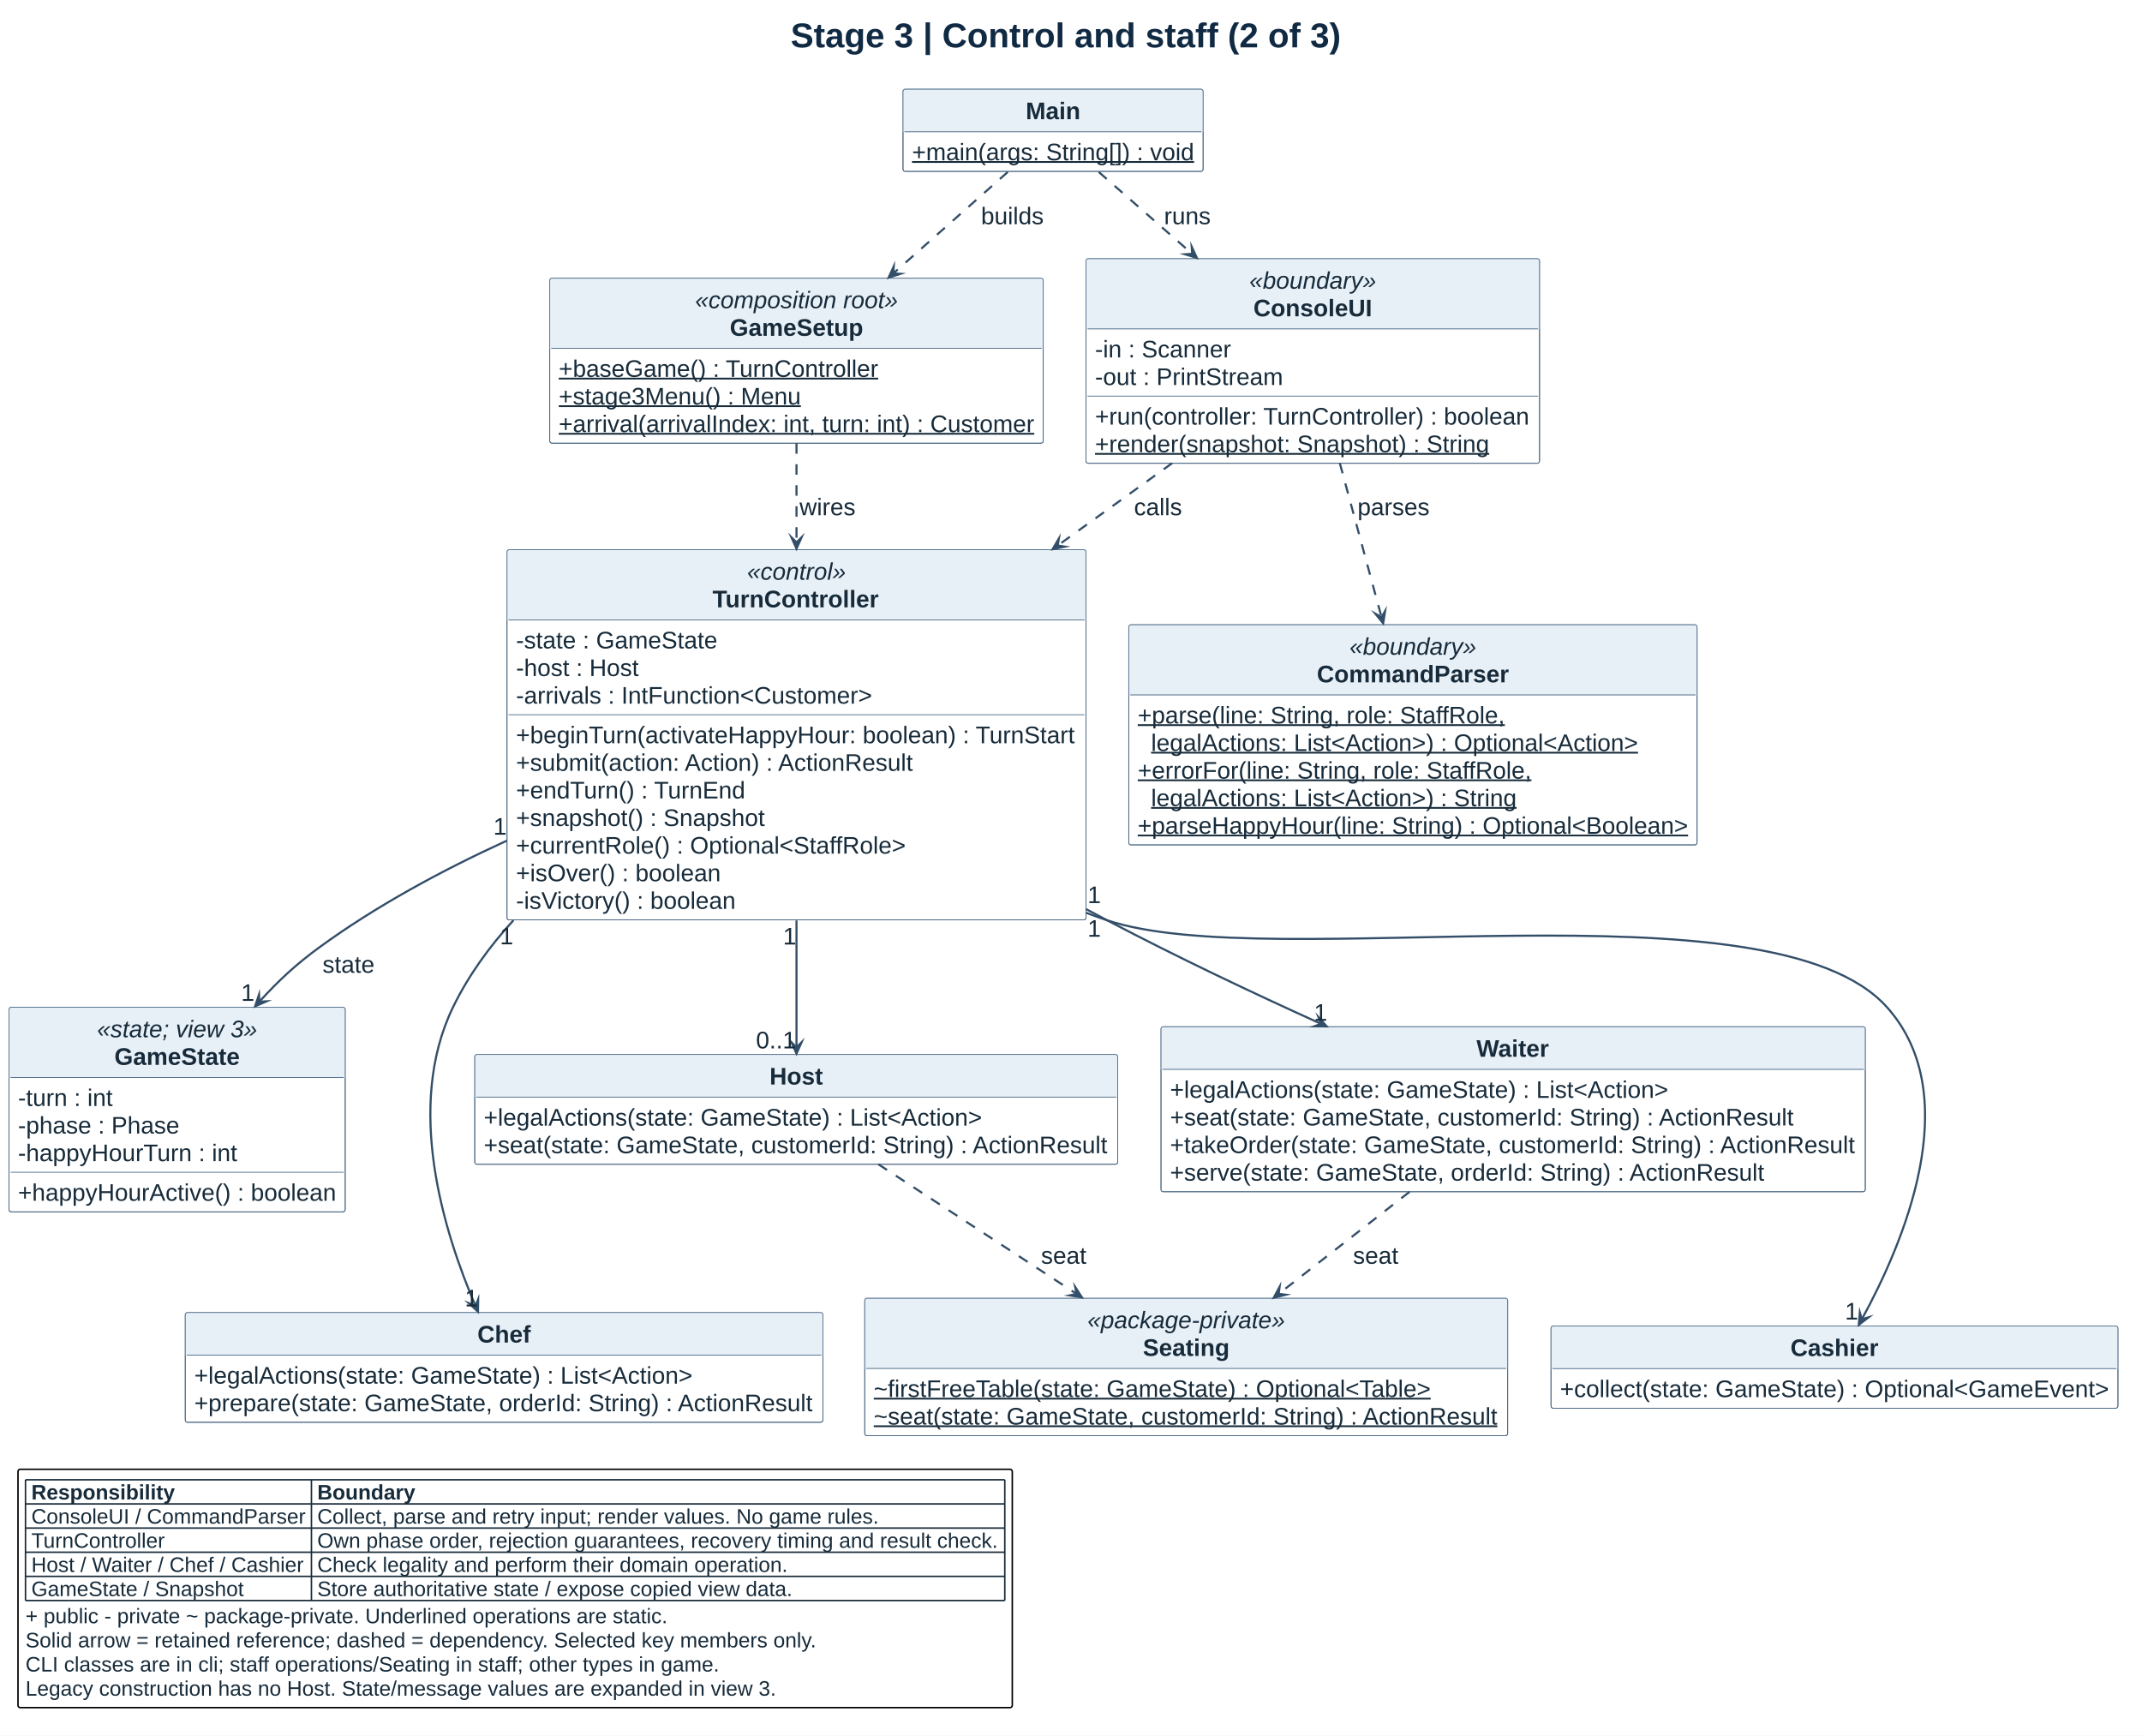
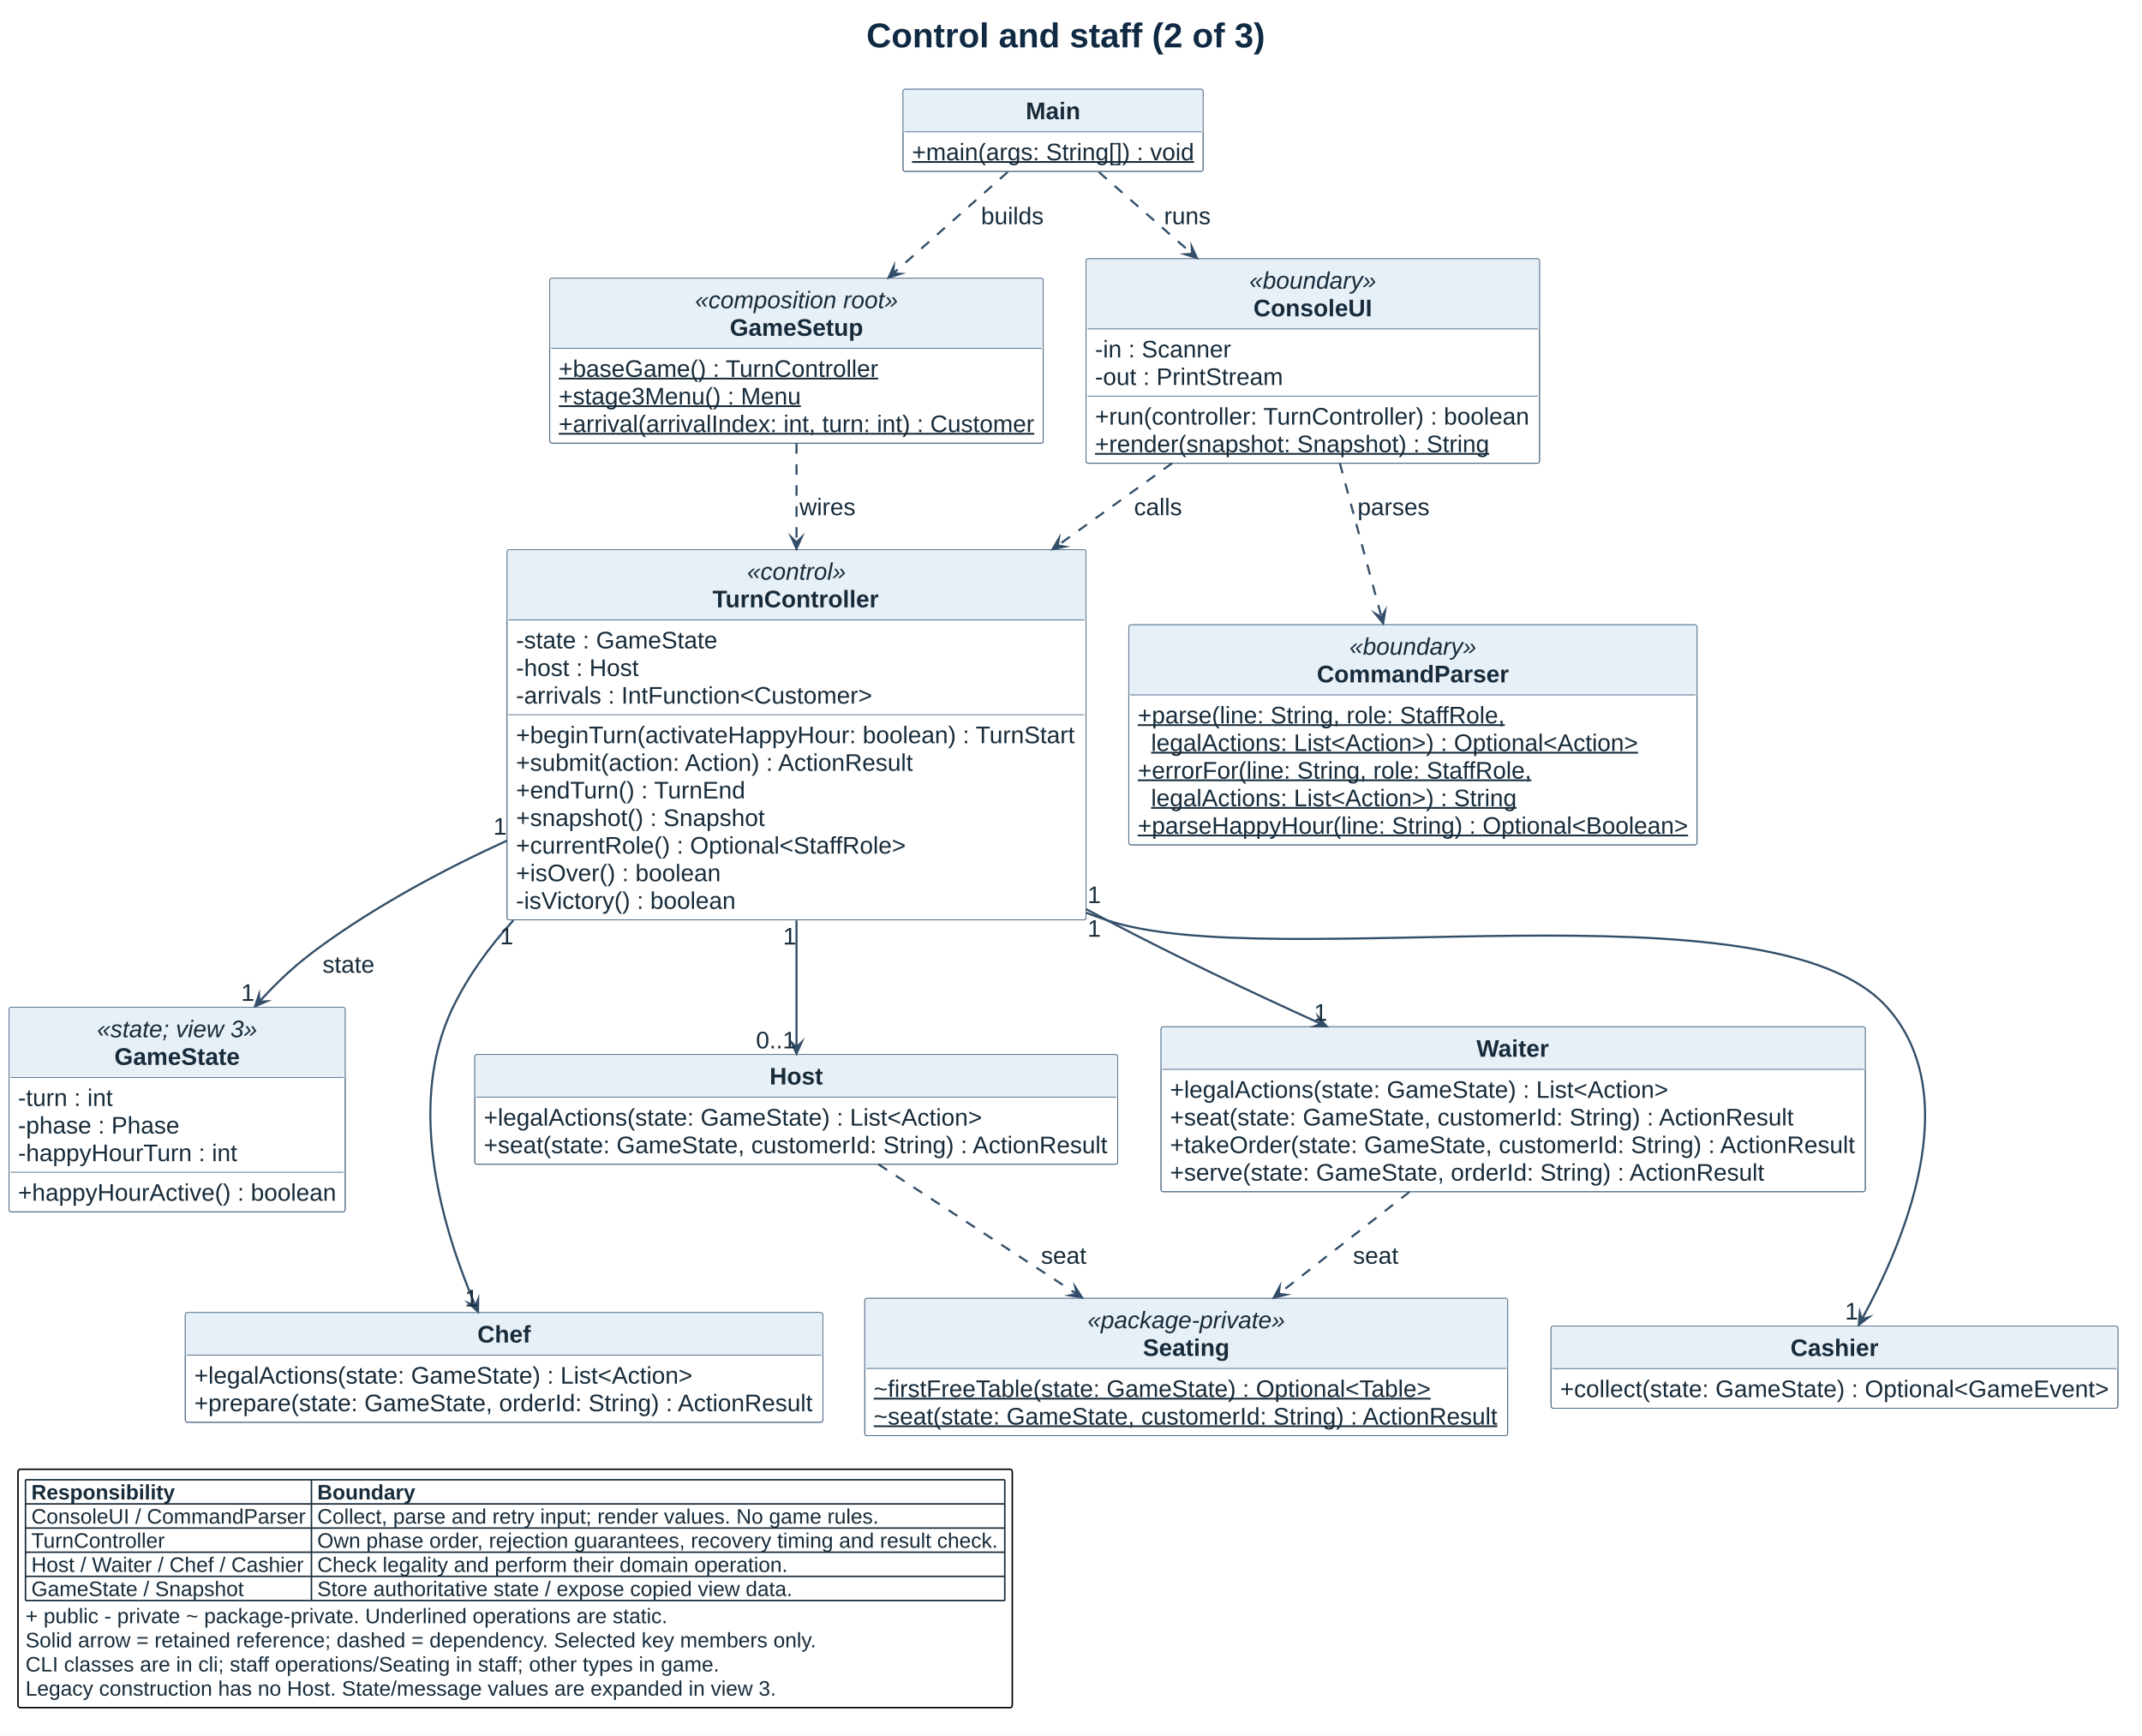
<svg xmlns="http://www.w3.org/2000/svg" version="1.1" data-diagram-type="CLASS" style="width:1428px;height:1157px;background:#FFFFFF;" width="1428px" height="1157px" viewBox="0 0 1428 1157" zoomAndPan="magnify" preserveAspectRatio="none" contentStyleType="text/css">
  <rect width="100%" height="100%" fill="#FFFFFF" />
  <defs />
  <g font-family="sans-serif" lengthAdjust="spacing">
    <g class="title" data-source-line="3">
-       <text x="527.101" y="31.574" fill="#102A43" font-size="23" textLength="366.798" font-weight="700" font-family="Arial">Stage 3 | Control and staff (2 of 3)</text>
+       <text x="577.615" y="31.574" fill="#102A43" font-size="23" textLength="265.769" font-weight="700" font-family="Arial">Control and staff (2 of 3)</text>
    </g>
    <g class="entity" data-qualified-name="Main" id="ent0001" data-source-line="6">
      <rect x="602" y="59.448" width="200.07" height="54.797" fill="#FFF" style="stroke:#486581;stroke-width:0.5;" rx="1.5" ry="1.5" />
      <rect x="602" y="59.448" width="200.07" height="28.398" fill="#E7EFF7" style="stroke:#E7EFF7;stroke-width:0.5;" rx="1.5" ry="1.5" />
      <rect x="602" y="86.346" width="200.07" height="1.5" fill="#E7EFF7" style="stroke:#E7EFF7;stroke-width:0.5;" />
      <rect x="602" y="59.448" width="200.07" height="54.797" fill="none" style="stroke:#486581;stroke-width:0.5;" rx="1.5" ry="1.5" />
      <text x="683.813" y="79.456" fill="#172B3A" font-size="16" textLength="36.445" font-weight="700" font-family="Arial">Main</text>
      <line x1="603" y1="87.846" x2="801.07" y2="87.846" style="stroke:#486581;stroke-width:0.5;" />
      <text x="608" y="106.854" fill="#172B3A" font-size="16" textLength="188.07" text-decoration="underline" font-family="Arial">+main(args: String[]) : void</text>
    </g>
    <g class="entity" data-qualified-name="GameSetup" id="ent0002" data-source-line="9">
      <rect x="366.5" y="185.448" width="328.992" height="109.992" fill="#FFF" style="stroke:#486581;stroke-width:0.5;" rx="1.5" ry="1.5" />
      <rect x="366.5" y="185.448" width="328.992" height="46.797" fill="#E7EFF7" style="stroke:#E7EFF7;stroke-width:0.5;" rx="1.5" ry="1.5" />
      <rect x="366.5" y="230.745" width="328.992" height="1.5" fill="#E7EFF7" style="stroke:#E7EFF7;stroke-width:0.5;" />
      <rect x="366.5" y="185.448" width="328.992" height="109.992" fill="none" style="stroke:#486581;stroke-width:0.5;" rx="1.5" ry="1.5" />
      <text x="463.402" y="205.456" fill="#172B3A" font-size="16" textLength="135.188" font-style="italic" font-family="Arial">«composition root»</text>
      <text x="486.539" y="223.854" fill="#172B3A" font-size="16" textLength="88.914" font-weight="700" font-family="Arial">GameSetup</text>
      <line x1="367.5" y1="232.245" x2="694.492" y2="232.245" style="stroke:#486581;stroke-width:0.5;" />
      <text x="372.5" y="251.252" fill="#172B3A" font-size="16" textLength="213.859" text-decoration="underline" font-family="Arial">+baseGame() : TurnController</text>
      <text x="372.5" y="269.651" fill="#172B3A" font-size="16" textLength="161.422" text-decoration="underline" font-family="Arial">+stage3Menu() : Menu</text>
      <text x="372.5" y="288.049" fill="#172B3A" font-size="16" textLength="316.992" text-decoration="underline" font-family="Arial">+arrival(arrivalIndex: int, turn: int) : Customer</text>
    </g>
    <g class="entity" data-qualified-name="ConsoleUI" id="ent0003" data-source-line="14">
      <rect x="724" y="172.448" width="302.359" height="136.391" fill="#FFF" style="stroke:#486581;stroke-width:0.5;" rx="1.5" ry="1.5" />
      <rect x="724" y="172.448" width="302.359" height="46.797" fill="#E7EFF7" style="stroke:#E7EFF7;stroke-width:0.5;" rx="1.5" ry="1.5" />
      <rect x="724" y="217.745" width="302.359" height="1.5" fill="#E7EFF7" style="stroke:#E7EFF7;stroke-width:0.5;" />
      <rect x="724" y="172.448" width="302.359" height="136.391" fill="none" style="stroke:#486581;stroke-width:0.5;" rx="1.5" ry="1.5" />
      <text x="832.922" y="192.456" fill="#172B3A" font-size="16" textLength="84.516" font-style="italic" font-family="Arial">«boundary»</text>
      <text x="835.621" y="210.854" fill="#172B3A" font-size="16" textLength="79.117" font-weight="700" font-family="Arial">ConsoleUI</text>
      <line x1="725" y1="219.245" x2="1025.359" y2="219.245" style="stroke:#486581;stroke-width:0.5;" />
      <text x="730" y="238.252" fill="#172B3A" font-size="16" textLength="90.711" font-family="Arial">-in : Scanner</text>
      <text x="730" y="256.651" fill="#172B3A" font-size="16" textLength="125.375" font-family="Arial">-out : PrintStream</text>
      <line x1="725" y1="264.042" x2="1025.359" y2="264.042" style="stroke:#486581;stroke-width:0.5;" />
      <text x="730" y="283.049" fill="#172B3A" font-size="16" textLength="290.359" font-family="Arial">+run(controller: TurnController) : boolean</text>
      <text x="730" y="301.448" fill="#172B3A" font-size="16" textLength="262.82" text-decoration="underline" font-family="Arial">+render(snapshot: Snapshot) : String</text>
    </g>
    <g class="entity" data-qualified-name="CommandParser" id="ent0004" data-source-line="20">
      <rect x="752.5" y="416.448" width="378.883" height="146.789" fill="#FFF" style="stroke:#486581;stroke-width:0.5;" rx="1.5" ry="1.5" />
      <rect x="752.5" y="416.448" width="378.883" height="46.797" fill="#E7EFF7" style="stroke:#E7EFF7;stroke-width:0.5;" rx="1.5" ry="1.5" />
      <rect x="752.5" y="461.745" width="378.883" height="1.5" fill="#E7EFF7" style="stroke:#E7EFF7;stroke-width:0.5;" />
      <rect x="752.5" y="416.448" width="378.883" height="146.789" fill="none" style="stroke:#486581;stroke-width:0.5;" rx="1.5" ry="1.5" />
      <text x="899.684" y="436.456" fill="#172B3A" font-size="16" textLength="84.516" font-style="italic" font-family="Arial">«boundary»</text>
      <text x="877.918" y="454.854" fill="#172B3A" font-size="16" textLength="128.047" font-weight="700" font-family="Arial">CommandParser</text>
      <line x1="753.5" y1="463.245" x2="1130.383" y2="463.245" style="stroke:#486581;stroke-width:0.5;" />
      <text x="758.5" y="482.252" fill="#172B3A" font-size="16" textLength="245.008" text-decoration="underline" font-family="Arial">+parse(line: String, role: StaffRole,</text>
      <text x="767.391" y="500.651" fill="#172B3A" font-size="16" textLength="324.633" text-decoration="underline" font-family="Arial">legalActions: List&lt;Action&gt;) : Optional&lt;Action&gt;</text>
      <text x="758.5" y="519.049" fill="#172B3A" font-size="16" textLength="262.766" text-decoration="underline" font-family="Arial">+errorFor(line: String, role: StaffRole,</text>
      <text x="767.391" y="537.448" fill="#172B3A" font-size="16" textLength="243.68" text-decoration="underline" font-family="Arial">legalActions: List&lt;Action&gt;) : String</text>
      <text x="758.5" y="555.846" fill="#172B3A" font-size="16" textLength="366.883" text-decoration="underline" font-family="Arial">+parseHappyHour(line: String) : Optional&lt;Boolean&gt;</text>
    </g>
    <g class="entity" data-qualified-name="TurnController" id="ent0005" data-source-line="25">
      <rect x="338" y="366.448" width="385.977" height="246.781" fill="#FFF" style="stroke:#486581;stroke-width:0.5;" rx="1.5" ry="1.5" />
      <rect x="338" y="366.448" width="385.977" height="46.797" fill="#E7EFF7" style="stroke:#E7EFF7;stroke-width:0.5;" rx="1.5" ry="1.5" />
      <rect x="338" y="411.745" width="385.977" height="1.5" fill="#E7EFF7" style="stroke:#E7EFF7;stroke-width:0.5;" />
      <rect x="338" y="366.448" width="385.977" height="246.781" fill="none" style="stroke:#486581;stroke-width:0.5;" rx="1.5" ry="1.5" />
      <text x="498.078" y="386.456" fill="#172B3A" font-size="16" textLength="65.82" font-style="italic" font-family="Arial">«control»</text>
      <text x="474.992" y="404.854" fill="#172B3A" font-size="16" textLength="111.992" font-weight="700" font-family="Arial">TurnController</text>
      <line x1="339" y1="413.245" x2="722.977" y2="413.245" style="stroke:#486581;stroke-width:0.5;" />
      <text x="344" y="432.252" fill="#172B3A" font-size="16" textLength="134.281" font-family="Arial">-state : GameState</text>
      <text x="344" y="450.651" fill="#172B3A" font-size="16" textLength="81.805" font-family="Arial">-host : Host</text>
      <text x="344" y="469.049" fill="#172B3A" font-size="16" textLength="237.422" font-family="Arial">-arrivals : IntFunction&lt;Customer&gt;</text>
      <line x1="339" y1="476.44" x2="722.977" y2="476.44" style="stroke:#486581;stroke-width:0.5;" />
      <text x="344" y="495.448" fill="#172B3A" font-size="16" textLength="373.977" font-family="Arial">+beginTurn(activateHappyHour: boolean) : TurnStart</text>
      <text x="344" y="513.846" fill="#172B3A" font-size="16" textLength="266.336" font-family="Arial">+submit(action: Action) : ActionResult</text>
      <text x="344" y="532.245" fill="#172B3A" font-size="16" textLength="154.297" font-family="Arial">+endTurn() : TurnEnd</text>
      <text x="344" y="550.643" fill="#172B3A" font-size="16" textLength="165.883" font-family="Arial">+snapshot() : Snapshot</text>
      <text x="344" y="569.042" fill="#172B3A" font-size="16" textLength="260.133" font-family="Arial">+currentRole() : Optional&lt;StaffRole&gt;</text>
      <text x="344" y="587.44" fill="#172B3A" font-size="16" textLength="136.508" font-family="Arial">+isOver() : boolean</text>
      <text x="344" y="605.838" fill="#172B3A" font-size="16" textLength="146.719" font-family="Arial">-isVictory() : boolean</text>
    </g>
    <g class="entity" data-qualified-name="GameState" id="ent0006" data-source-line="37">
      <rect x="6" y="671.448" width="224.125" height="136.391" fill="#FFF" style="stroke:#486581;stroke-width:0.5;" rx="1.5" ry="1.5" />
      <rect x="6" y="671.448" width="224.125" height="46.797" fill="#E7EFF7" style="stroke:#E7EFF7;stroke-width:0.5;" rx="1.5" ry="1.5" />
      <rect x="6" y="716.745" width="224.125" height="1.5" fill="#E7EFF7" style="stroke:#E7EFF7;stroke-width:0.5;" />
      <rect x="6" y="671.448" width="224.125" height="136.391" fill="none" style="stroke:#486581;stroke-width:0.5;" rx="1.5" ry="1.5" />
      <text x="64.699" y="691.456" fill="#172B3A" font-size="16" textLength="106.727" font-style="italic" font-family="Arial">«state; view 3»</text>
      <text x="76.266" y="709.854" fill="#172B3A" font-size="16" textLength="83.594" font-weight="700" font-family="Arial">GameState</text>
      <line x1="7" y1="718.245" x2="229.125" y2="718.245" style="stroke:#486581;stroke-width:0.5;" />
      <text x="12" y="737.252" fill="#172B3A" font-size="16" textLength="63.133" font-family="Arial">-turn : int</text>
      <text x="12" y="755.651" fill="#172B3A" font-size="16" textLength="107.625" font-family="Arial">-phase : Phase</text>
      <text x="12" y="774.049" fill="#172B3A" font-size="16" textLength="146.734" font-family="Arial">-happyHourTurn : int</text>
      <line x1="7" y1="781.44" x2="229.125" y2="781.44" style="stroke:#486581;stroke-width:0.5;" />
      <text x="12" y="800.448" fill="#172B3A" font-size="16" textLength="212.125" font-family="Arial">+happyHourActive() : boolean</text>
    </g>
    <g class="entity" data-qualified-name="Host" id="ent0007" data-source-line="43">
      <rect x="316.5" y="702.948" width="428.625" height="73.195" fill="#FFF" style="stroke:#486581;stroke-width:0.5;" rx="1.5" ry="1.5" />
      <rect x="316.5" y="702.948" width="428.625" height="28.398" fill="#E7EFF7" style="stroke:#E7EFF7;stroke-width:0.5;" rx="1.5" ry="1.5" />
      <rect x="316.5" y="729.846" width="428.625" height="1.5" fill="#E7EFF7" style="stroke:#E7EFF7;stroke-width:0.5;" />
      <rect x="316.5" y="702.948" width="428.625" height="73.195" fill="none" style="stroke:#486581;stroke-width:0.5;" rx="1.5" ry="1.5" />
      <text x="513.035" y="722.956" fill="#172B3A" font-size="16" textLength="35.555" font-weight="700" font-family="Arial">Host</text>
      <line x1="317.5" y1="731.346" x2="744.125" y2="731.346" style="stroke:#486581;stroke-width:0.5;" />
      <text x="322.5" y="750.354" fill="#172B3A" font-size="16" textLength="332.172" font-family="Arial">+legalActions(state: GameState) : List&lt;Action&gt;</text>
      <text x="322.5" y="768.752" fill="#172B3A" font-size="16" textLength="416.625" font-family="Arial">+seat(state: GameState, customerId: String) : ActionResult</text>
    </g>
    <g class="entity" data-qualified-name="Waiter" id="ent0008" data-source-line="47">
      <rect x="774" y="684.448" width="469.523" height="109.992" fill="#FFF" style="stroke:#486581;stroke-width:0.5;" rx="1.5" ry="1.5" />
      <rect x="774" y="684.448" width="469.523" height="28.398" fill="#E7EFF7" style="stroke:#E7EFF7;stroke-width:0.5;" rx="1.5" ry="1.5" />
      <rect x="774" y="711.346" width="469.523" height="1.5" fill="#E7EFF7" style="stroke:#E7EFF7;stroke-width:0.5;" />
      <rect x="774" y="684.448" width="469.523" height="109.992" fill="none" style="stroke:#486581;stroke-width:0.5;" rx="1.5" ry="1.5" />
      <text x="984.313" y="704.456" fill="#172B3A" font-size="16" textLength="48.898" font-weight="700" font-family="Arial">Waiter</text>
      <line x1="775" y1="712.846" x2="1242.523" y2="712.846" style="stroke:#486581;stroke-width:0.5;" />
      <text x="780" y="731.854" fill="#172B3A" font-size="16" textLength="332.172" font-family="Arial">+legalActions(state: GameState) : List&lt;Action&gt;</text>
      <text x="780" y="750.252" fill="#172B3A" font-size="16" textLength="416.625" font-family="Arial">+seat(state: GameState, customerId: String) : ActionResult</text>
      <text x="780" y="768.651" fill="#172B3A" font-size="16" textLength="457.523" font-family="Arial">+takeOrder(state: GameState, customerId: String) : ActionResult</text>
      <text x="780" y="787.049" fill="#172B3A" font-size="16" textLength="397.063" font-family="Arial">+serve(state: GameState, orderId: String) : ActionResult</text>
    </g>
    <g class="entity" data-qualified-name="Chef" id="ent0009" data-source-line="53">
      <rect x="123.5" y="874.948" width="425.086" height="73.195" fill="#FFF" style="stroke:#486581;stroke-width:0.5;" rx="1.5" ry="1.5" />
      <rect x="123.5" y="874.948" width="425.086" height="28.398" fill="#E7EFF7" style="stroke:#E7EFF7;stroke-width:0.5;" rx="1.5" ry="1.5" />
      <rect x="123.5" y="901.846" width="425.086" height="1.5" fill="#E7EFF7" style="stroke:#E7EFF7;stroke-width:0.5;" />
      <rect x="123.5" y="874.948" width="425.086" height="73.195" fill="none" style="stroke:#486581;stroke-width:0.5;" rx="1.5" ry="1.5" />
      <text x="318.266" y="894.956" fill="#172B3A" font-size="16" textLength="35.555" font-weight="700" font-family="Arial">Chef</text>
      <line x1="124.5" y1="903.346" x2="547.586" y2="903.346" style="stroke:#486581;stroke-width:0.5;" />
      <text x="129.5" y="922.354" fill="#172B3A" font-size="16" textLength="332.172" font-family="Arial">+legalActions(state: GameState) : List&lt;Action&gt;</text>
      <text x="129.5" y="940.752" fill="#172B3A" font-size="16" textLength="413.086" font-family="Arial">+prepare(state: GameState, orderId: String) : ActionResult</text>
    </g>
    <g class="entity" data-qualified-name="Cashier" id="ent0010" data-source-line="57">
      <rect x="1034" y="883.948" width="377.961" height="54.797" fill="#FFF" style="stroke:#486581;stroke-width:0.5;" rx="1.5" ry="1.5" />
      <rect x="1034" y="883.948" width="377.961" height="28.398" fill="#E7EFF7" style="stroke:#E7EFF7;stroke-width:0.5;" rx="1.5" ry="1.5" />
      <rect x="1034" y="910.846" width="377.961" height="1.5" fill="#E7EFF7" style="stroke:#E7EFF7;stroke-width:0.5;" />
      <rect x="1034" y="883.948" width="377.961" height="54.797" fill="none" style="stroke:#486581;stroke-width:0.5;" rx="1.5" ry="1.5" />
      <text x="1193.633" y="903.956" fill="#172B3A" font-size="16" textLength="58.695" font-weight="700" font-family="Arial">Cashier</text>
      <line x1="1035" y1="912.346" x2="1410.961" y2="912.346" style="stroke:#486581;stroke-width:0.5;" />
      <text x="1040" y="931.354" fill="#172B3A" font-size="16" textLength="365.961" font-family="Arial">+collect(state: GameState) : Optional&lt;GameEvent&gt;</text>
    </g>
    <g class="entity" data-qualified-name="Seating" id="ent0011" data-source-line="60">
      <rect x="576.5" y="865.448" width="428.625" height="91.594" fill="#FFF" style="stroke:#486581;stroke-width:0.5;" rx="1.5" ry="1.5" />
      <rect x="576.5" y="865.448" width="428.625" height="46.797" fill="#E7EFF7" style="stroke:#E7EFF7;stroke-width:0.5;" rx="1.5" ry="1.5" />
      <rect x="576.5" y="910.745" width="428.625" height="1.5" fill="#E7EFF7" style="stroke:#E7EFF7;stroke-width:0.5;" />
      <rect x="576.5" y="865.448" width="428.625" height="91.594" fill="none" style="stroke:#486581;stroke-width:0.5;" rx="1.5" ry="1.5" />
      <text x="724.992" y="885.456" fill="#172B3A" font-size="16" textLength="131.641" font-style="italic" font-family="Arial">«package-private»</text>
      <text x="761.918" y="903.854" fill="#172B3A" font-size="16" textLength="57.789" font-weight="700" font-family="Arial">Seating</text>
      <line x1="577.5" y1="912.245" x2="1004.125" y2="912.245" style="stroke:#486581;stroke-width:0.5;" />
      <text x="582.5" y="931.252" fill="#172B3A" font-size="16" textLength="374.844" text-decoration="underline" font-family="Arial">~firstFreeTable(state: GameState) : Optional&lt;Table&gt;</text>
      <text x="582.5" y="949.651" fill="#172B3A" font-size="16" textLength="416.625" text-decoration="underline" font-family="Arial">~seat(state: GameState, customerId: String) : ActionResult</text>
    </g>
    <g class="link" data-entity-1="ent0001" data-entity-2="ent0002" id="lnk12" data-link-type="dependency">
      <polygon points="592.031,185.376,601.42,182.402,595.774,182.06,596.115,176.414,592.031,185.376" fill="#334E68" style="stroke:#334E68;stroke-width:1;stroke-linejoin:miter;stroke-miterlimit:10;" />
      <path d="M671.822,114.684 C649.77,134.222 622.855,158.067 595.774,182.06" style="stroke:#334E68;stroke-width:1.4;stroke-dasharray:7,7;" fill="none" />
      <text x="654" y="149.456" fill="#172B3A" font-size="16" textLength="41.805" font-family="Arial">builds</text>
    </g>
    <g class="link" data-entity-1="ent0001" data-entity-2="ent0003" id="lnk13" data-link-type="dependency">
      <polygon points="798.328,172.304,794.192,163.366,794.566,169.01,788.922,169.384,798.328,172.304" fill="#334E68" style="stroke:#334E68;stroke-width:1;stroke-linejoin:miter;stroke-miterlimit:10;" />
      <path d="M732.531,114.684 C750.864,130.739 771.314,148.648 794.566,169.01" style="stroke:#334E68;stroke-width:1.4;stroke-dasharray:7,7;" fill="none" />
      <text x="776" y="149.456" fill="#172B3A" font-size="16" textLength="31.125" font-family="Arial">runs</text>
    </g>
    <g class="link" data-entity-1="ent0002" data-entity-2="ent0005" id="lnk14" data-link-type="dependency">
      <polygon points="531,366.279,535,357.279,531,361.279,527,357.279,531,366.279" fill="#334E68" style="stroke:#334E68;stroke-width:1;stroke-linejoin:miter;stroke-miterlimit:10;" />
      <path d="M531,295.457 C531,316.436 531,336.387 531,361.279" style="stroke:#334E68;stroke-width:1.4;stroke-dasharray:7,7;" fill="none" />
      <text x="533" y="343.456" fill="#172B3A" font-size="16" textLength="37.336" font-family="Arial">wires</text>
    </g>
    <g class="link" data-entity-1="ent0003" data-entity-2="ent0004" id="lnk15" data-link-type="dependency">
      <polygon points="922.256,416.013,923.765,406.28,920.949,411.186,916.043,408.37,922.256,416.013" fill="#334E68" style="stroke:#334E68;stroke-width:1;stroke-linejoin:miter;stroke-miterlimit:10;" />
      <path d="M893.22,308.751 C902.21,341.961 911.762,377.246 920.949,411.186" style="stroke:#334E68;stroke-width:1.4;stroke-dasharray:7,7;" fill="none" />
      <text x="905" y="343.456" fill="#172B3A" font-size="16" textLength="48.023" font-family="Arial">parses</text>
    </g>
    <g class="link" data-entity-1="ent0003" data-entity-2="ent0005" id="lnk16" data-link-type="dependency">
      <polygon points="701.334,366.397,710.976,364.387,705.392,363.476,706.303,357.893,701.334,366.397" fill="#334E68" style="stroke:#334E68;stroke-width:1;stroke-linejoin:miter;stroke-miterlimit:10;" />
      <path d="M781.455,308.751 C756.585,326.644 732.99,343.621 705.392,363.476" style="stroke:#334E68;stroke-width:1.4;stroke-dasharray:7,7;" fill="none" />
      <text x="756" y="343.456" fill="#172B3A" font-size="16" textLength="32.008" font-family="Arial">calls</text>
    </g>
    <g class="link" data-entity-1="ent0005" data-entity-2="ent0006" id="lnk17" data-link-type="dependency">
      <polygon points="169.723,671.203,178.747,667.257,173.096,667.512,172.842,661.86,169.723,671.203" fill="#334E68" style="stroke:#334E68;stroke-width:1;stroke-linejoin:miter;stroke-miterlimit:10;" />
      <path d="M337.899,560.399 C294.838,580.12 250.786,603.875 213,631.448 C197.548,642.723 186.17,653.204 173.096,667.512" style="stroke:#334E68;stroke-width:1.4;" fill="none" />
      <text x="215" y="648.456" fill="#172B3A" font-size="16" textLength="34.688" font-family="Arial">state</text>
      <text x="160.723" y="667.21" fill="#172B3A" font-size="16" font-family="Arial">1</text>
      <text x="328.899" y="556.406" fill="#172B3A" font-size="16" font-family="Arial">1</text>
    </g>
    <g class="link" data-entity-1="ent0005" data-entity-2="ent0007" id="lnk18" data-link-type="dependency">
      <polygon points="531,702.875,535,693.875,531,697.875,527,693.875,531,702.875" fill="#334E68" style="stroke:#334E68;stroke-width:1;stroke-linejoin:miter;stroke-miterlimit:10;" />
      <path d="M531,613.61 C531,646.308 531,674.107 531,697.875" style="stroke:#334E68;stroke-width:1.4;" fill="none" />
      <text x="504" y="698.883" fill="#172B3A" font-size="16" textLength="26.688" font-family="Arial">0..1</text>
      <text x="522" y="629.618" fill="#172B3A" font-size="16" font-family="Arial">1</text>
    </g>
    <g class="link" data-entity-1="ent0005" data-entity-2="ent0008" id="lnk19" data-link-type="dependency">
      <polygon points="884.945,684.443,878.399,677.084,880.391,682.379,875.097,684.371,884.945,684.443" fill="#334E68" style="stroke:#334E68;stroke-width:1;stroke-linejoin:miter;stroke-miterlimit:10;" />
      <path d="M724.022,606.017 C728.714,608.541 733.378,611.022 738,613.448 C785.255,638.246 833.8,661.26 880.391,682.379" style="stroke:#334E68;stroke-width:1.4;" fill="none" />
      <text x="875.945" y="680.451" fill="#172B3A" font-size="16" font-family="Arial">1</text>
      <text x="725.022" y="602.025" fill="#172B3A" font-size="16" font-family="Arial">1</text>
    </g>
    <g class="link" data-entity-1="ent0005" data-entity-2="ent0009" id="lnk20" data-link-type="dependency">
      <polygon points="318.859,874.872,318.995,865.024,316.892,870.275,311.64,868.172,318.859,874.872" fill="#334E68" style="stroke:#334E68;stroke-width:1;stroke-linejoin:miter;stroke-miterlimit:10;" />
      <path d="M342.302,613.478 C326.219,631.037 312.218,650.383 302,671.448 C269.715,738.003 296.142,821.796 316.892,870.275" style="stroke:#334E68;stroke-width:1.4;" fill="none" />
      <text x="309.859" y="870.88" fill="#172B3A" font-size="16" font-family="Arial">1</text>
      <text x="333.302" y="629.486" fill="#172B3A" font-size="16" font-family="Arial">1</text>
    </g>
    <g class="link" data-entity-1="ent0005" data-entity-2="ent0010" id="lnk21" data-link-type="dependency">
      <polygon points="1238.952,883.593,1246.78,877.617,1241.352,879.207,1239.761,873.778,1238.952,883.593" fill="#334E68" style="stroke:#334E68;stroke-width:1;stroke-linejoin:miter;stroke-miterlimit:10;" />
      <path d="M724.024,608.448 C728.684,610.22 733.347,611.892 738,613.448 C848.27,650.323 1180.474,584.794 1258,671.448 C1311.406,731.142 1268.036,830.415 1241.352,879.207" style="stroke:#334E68;stroke-width:1.4;" fill="none" />
      <text x="1229.952" y="879.601" fill="#172B3A" font-size="16" font-family="Arial">1</text>
      <text x="725.024" y="624.455" fill="#172B3A" font-size="16" font-family="Arial">1</text>
    </g>
    <g class="link" data-entity-1="ent0007" data-entity-2="ent0011" id="lnk22" data-link-type="dependency">
      <polygon points="721.701,865.137,716.357,856.864,717.516,862.401,711.979,863.559,721.701,865.137" fill="#334E68" style="stroke:#334E68;stroke-width:1;stroke-linejoin:miter;stroke-miterlimit:10;" />
      <path d="M585.505,776.085 C625.114,801.984 674.848,834.502 717.516,862.401" style="stroke:#334E68;stroke-width:1.4;stroke-dasharray:7,7;" fill="none" />
      <text x="694" y="842.456" fill="#172B3A" font-size="16" textLength="30.242" font-family="Arial">seat</text>
    </g>
    <g class="link" data-entity-1="ent0008" data-entity-2="ent0011" id="lnk23" data-link-type="dependency">
      <polygon points="848.765,865.402,858.321,863.022,852.707,862.327,853.402,856.713,848.765,865.402" fill="#334E68" style="stroke:#334E68;stroke-width:1;stroke-linejoin:miter;stroke-miterlimit:10;" />
      <path d="M939.724,794.47 C910.425,817.318 880.634,840.55 852.707,862.327" style="stroke:#334E68;stroke-width:1.4;stroke-dasharray:7,7;" fill="none" />
      <text x="902" y="842.456" fill="#172B3A" font-size="16" textLength="30.242" font-family="Arial">seat</text>
    </g>
    <g class="legend" data-source-line="82">
      <rect x="12" y="979.448" width="662.859" height="158.888" fill="none" style="stroke:#000;stroke-width:1;" rx="1.5" ry="1.5" />
      <text x="20.89" y="999.58" fill="#172B3A" font-size="14" textLength="95.683" font-weight="700" font-family="Arial">Responsibility</text>
      <text x="211.517" y="999.58" fill="#172B3A" font-size="14" textLength="65.338" font-weight="700" font-family="Arial">Boundary</text>
      <text x="20.89" y="1015.678" fill="#172B3A" font-size="14" textLength="182.848" font-family="Arial">ConsoleUI / CommandParser</text>
      <text x="211.517" y="1015.678" fill="#172B3A" font-size="14" textLength="374.295" font-family="Arial">Collect, parse and retry input; render values. No game rules.</text>
      <text x="20.89" y="1031.777" fill="#172B3A" font-size="14" textLength="89.476" font-family="Arial">TurnController</text>
      <text x="211.517" y="1031.777" fill="#172B3A" font-size="14" textLength="454.453" font-family="Arial">Own phase order, rejection guarantees, recovery timing and result check.</text>
      <text x="20.89" y="1047.875" fill="#172B3A" font-size="14" textLength="182.055" font-family="Arial">Host / Waiter / Chef / Cashier</text>
      <text x="211.517" y="1047.875" fill="#172B3A" font-size="14" textLength="313.612" font-family="Arial">Check legality and perform their domain operation.</text>
      <text x="20.89" y="1063.974" fill="#172B3A" font-size="14" textLength="141.641" font-family="Arial">GameState / Snapshot</text>
      <text x="211.517" y="1063.974" fill="#172B3A" font-size="14" textLength="316.743" font-family="Arial">Store authoritative state / expose copied view data.</text>
      <line x1="17" y1="986.448" x2="669.859" y2="986.448" style="stroke:#172B3A;stroke-width:1;" />
      <line x1="17" y1="1002.546" x2="669.859" y2="1002.546" style="stroke:#172B3A;stroke-width:1;" />
      <line x1="17" y1="1018.645" x2="669.859" y2="1018.645" style="stroke:#172B3A;stroke-width:1;" />
      <line x1="17" y1="1034.744" x2="669.859" y2="1034.744" style="stroke:#172B3A;stroke-width:1;" />
      <line x1="17" y1="1050.842" x2="669.859" y2="1050.842" style="stroke:#172B3A;stroke-width:1;" />
      <line x1="17" y1="1066.941" x2="669.859" y2="1066.941" style="stroke:#172B3A;stroke-width:1;" />
      <line x1="17" y1="986.448" x2="17" y2="1066.941" style="stroke:#172B3A;stroke-width:1;" />
      <line x1="207.627" y1="986.448" x2="207.627" y2="1066.941" style="stroke:#172B3A;stroke-width:1;" />
      <line x1="669.859" y1="986.448" x2="669.859" y2="1066.941" style="stroke:#172B3A;stroke-width:1;" />
      <text x="17" y="1082.073" fill="#172B3A" font-size="14" textLength="443.57" font-family="Arial">+ public   - private   ~ package-private. Underlined operations are static.</text>
      <text x="17" y="1098.171" fill="#172B3A" font-size="14" textLength="529.197" font-family="Arial">Solid arrow = retained reference; dashed = dependency. Selected key members only.</text>
      <text x="17" y="1114.27" fill="#172B3A" font-size="14" textLength="463.012" font-family="Arial">CLI classes are in cli; staff operations/Seating in staff; other types in game.</text>
      <text x="17" y="1130.369" fill="#172B3A" font-size="14" textLength="500.404" font-family="Arial">Legacy construction has no Host. State/message values are expanded in view 3.</text>
    </g>
  </g>
</svg>
